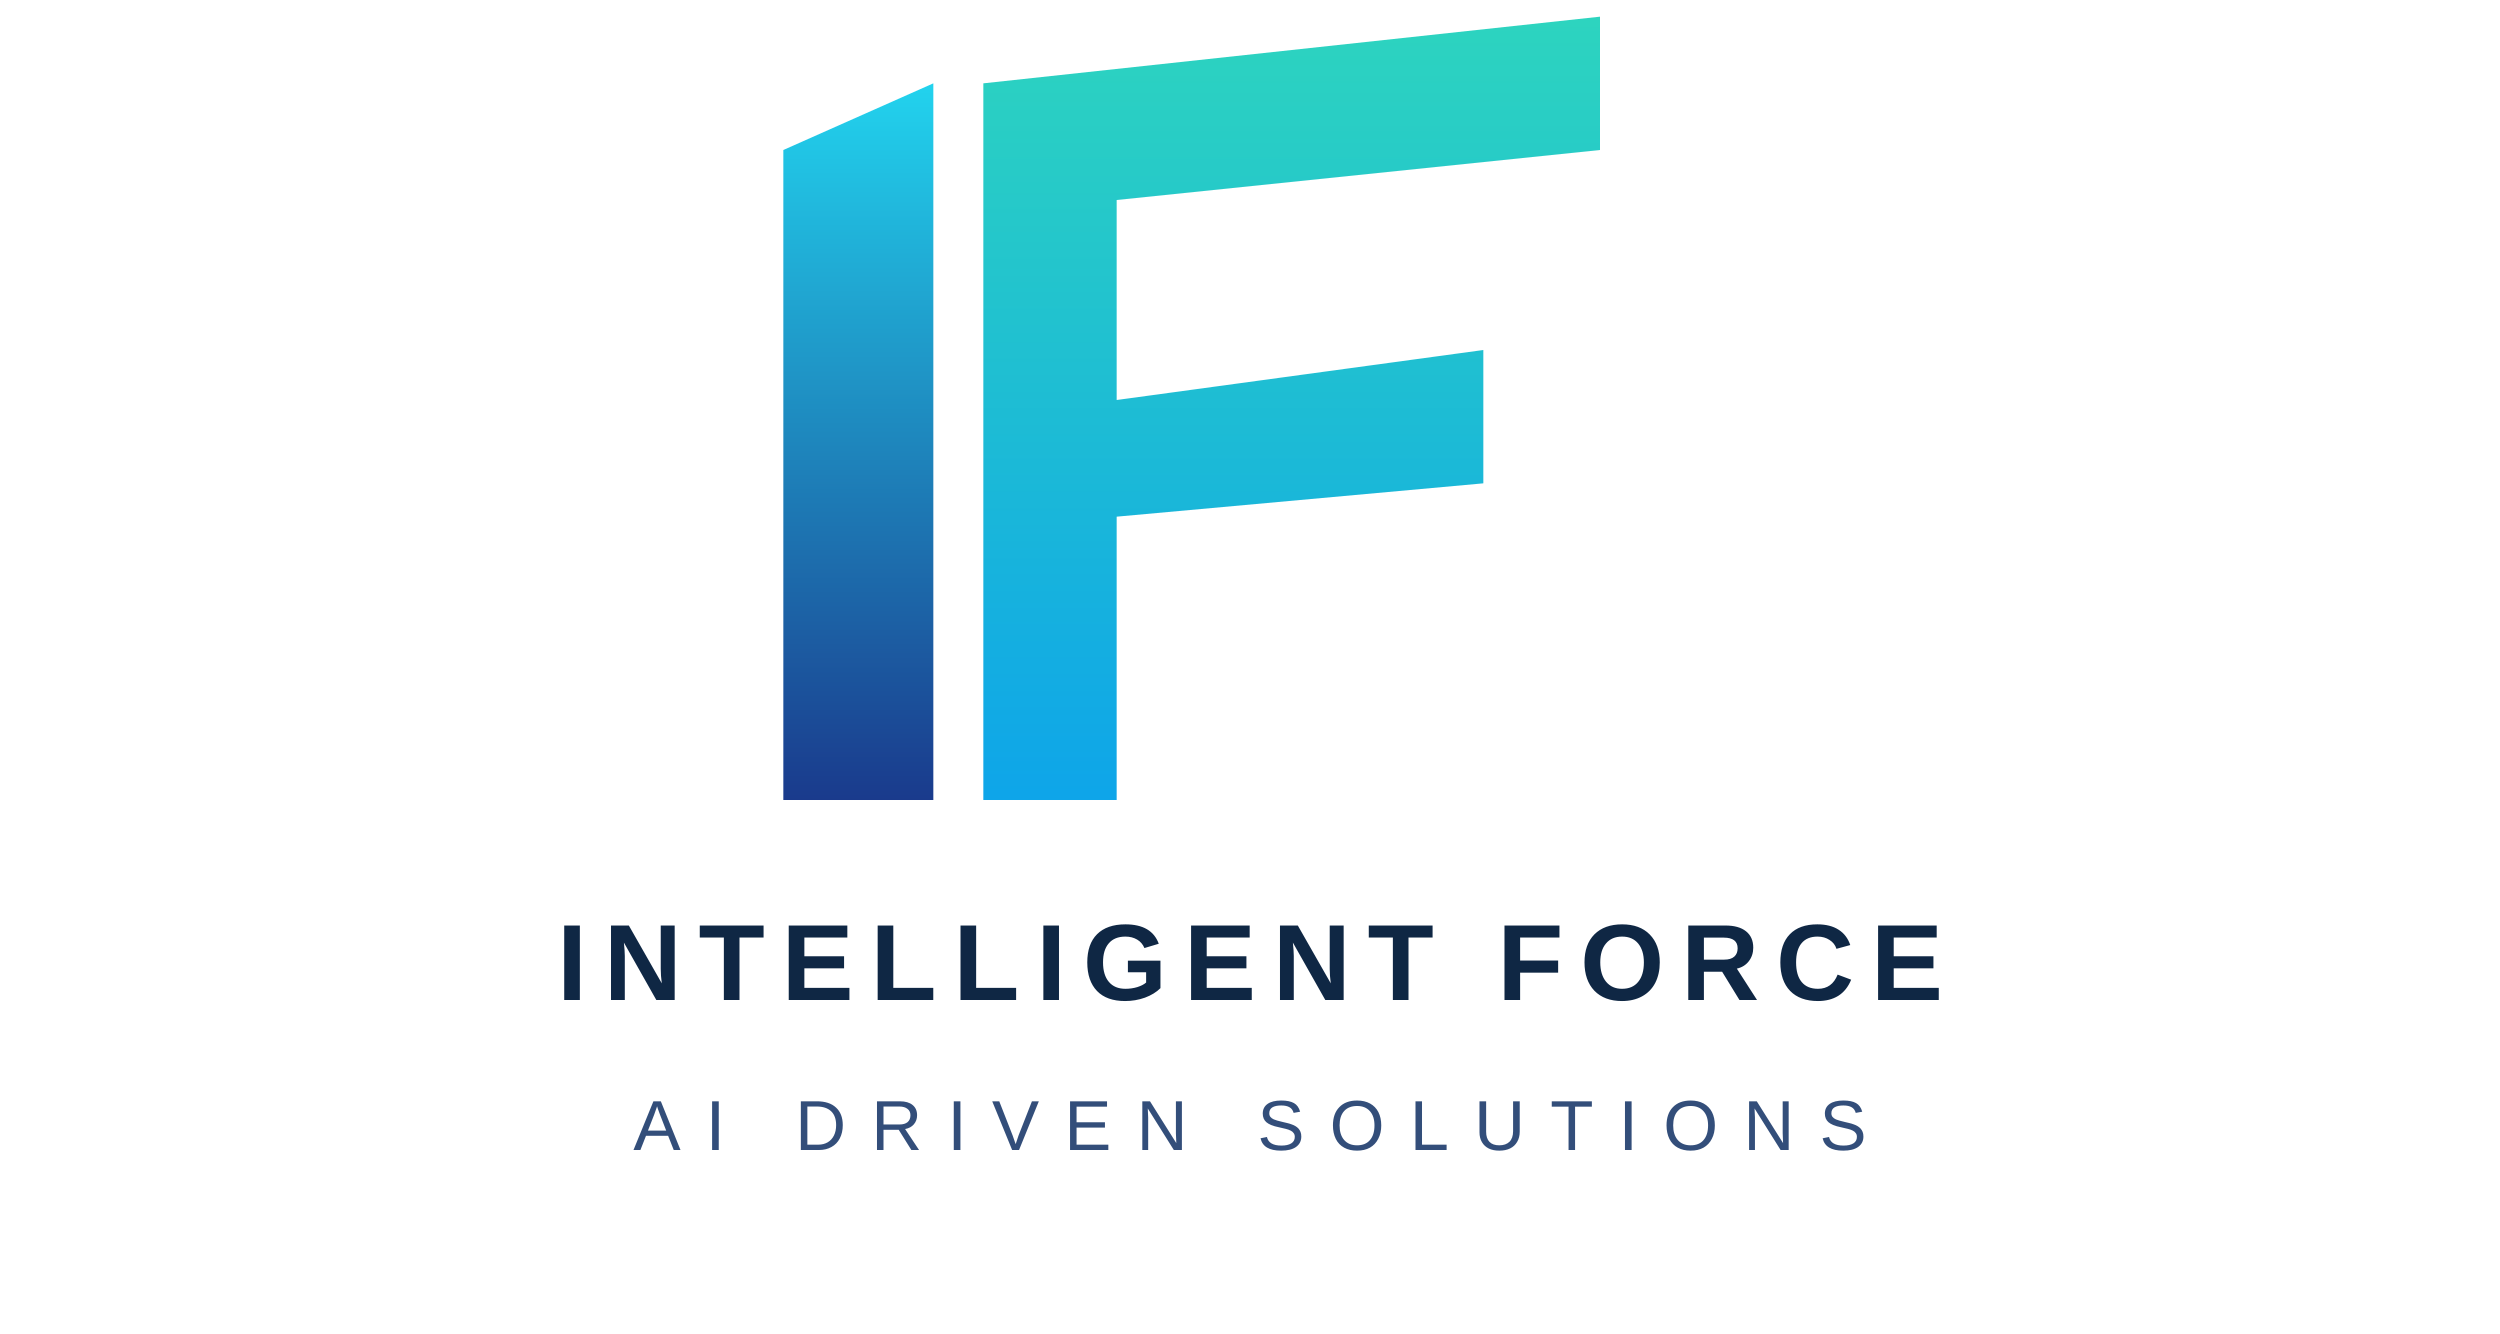
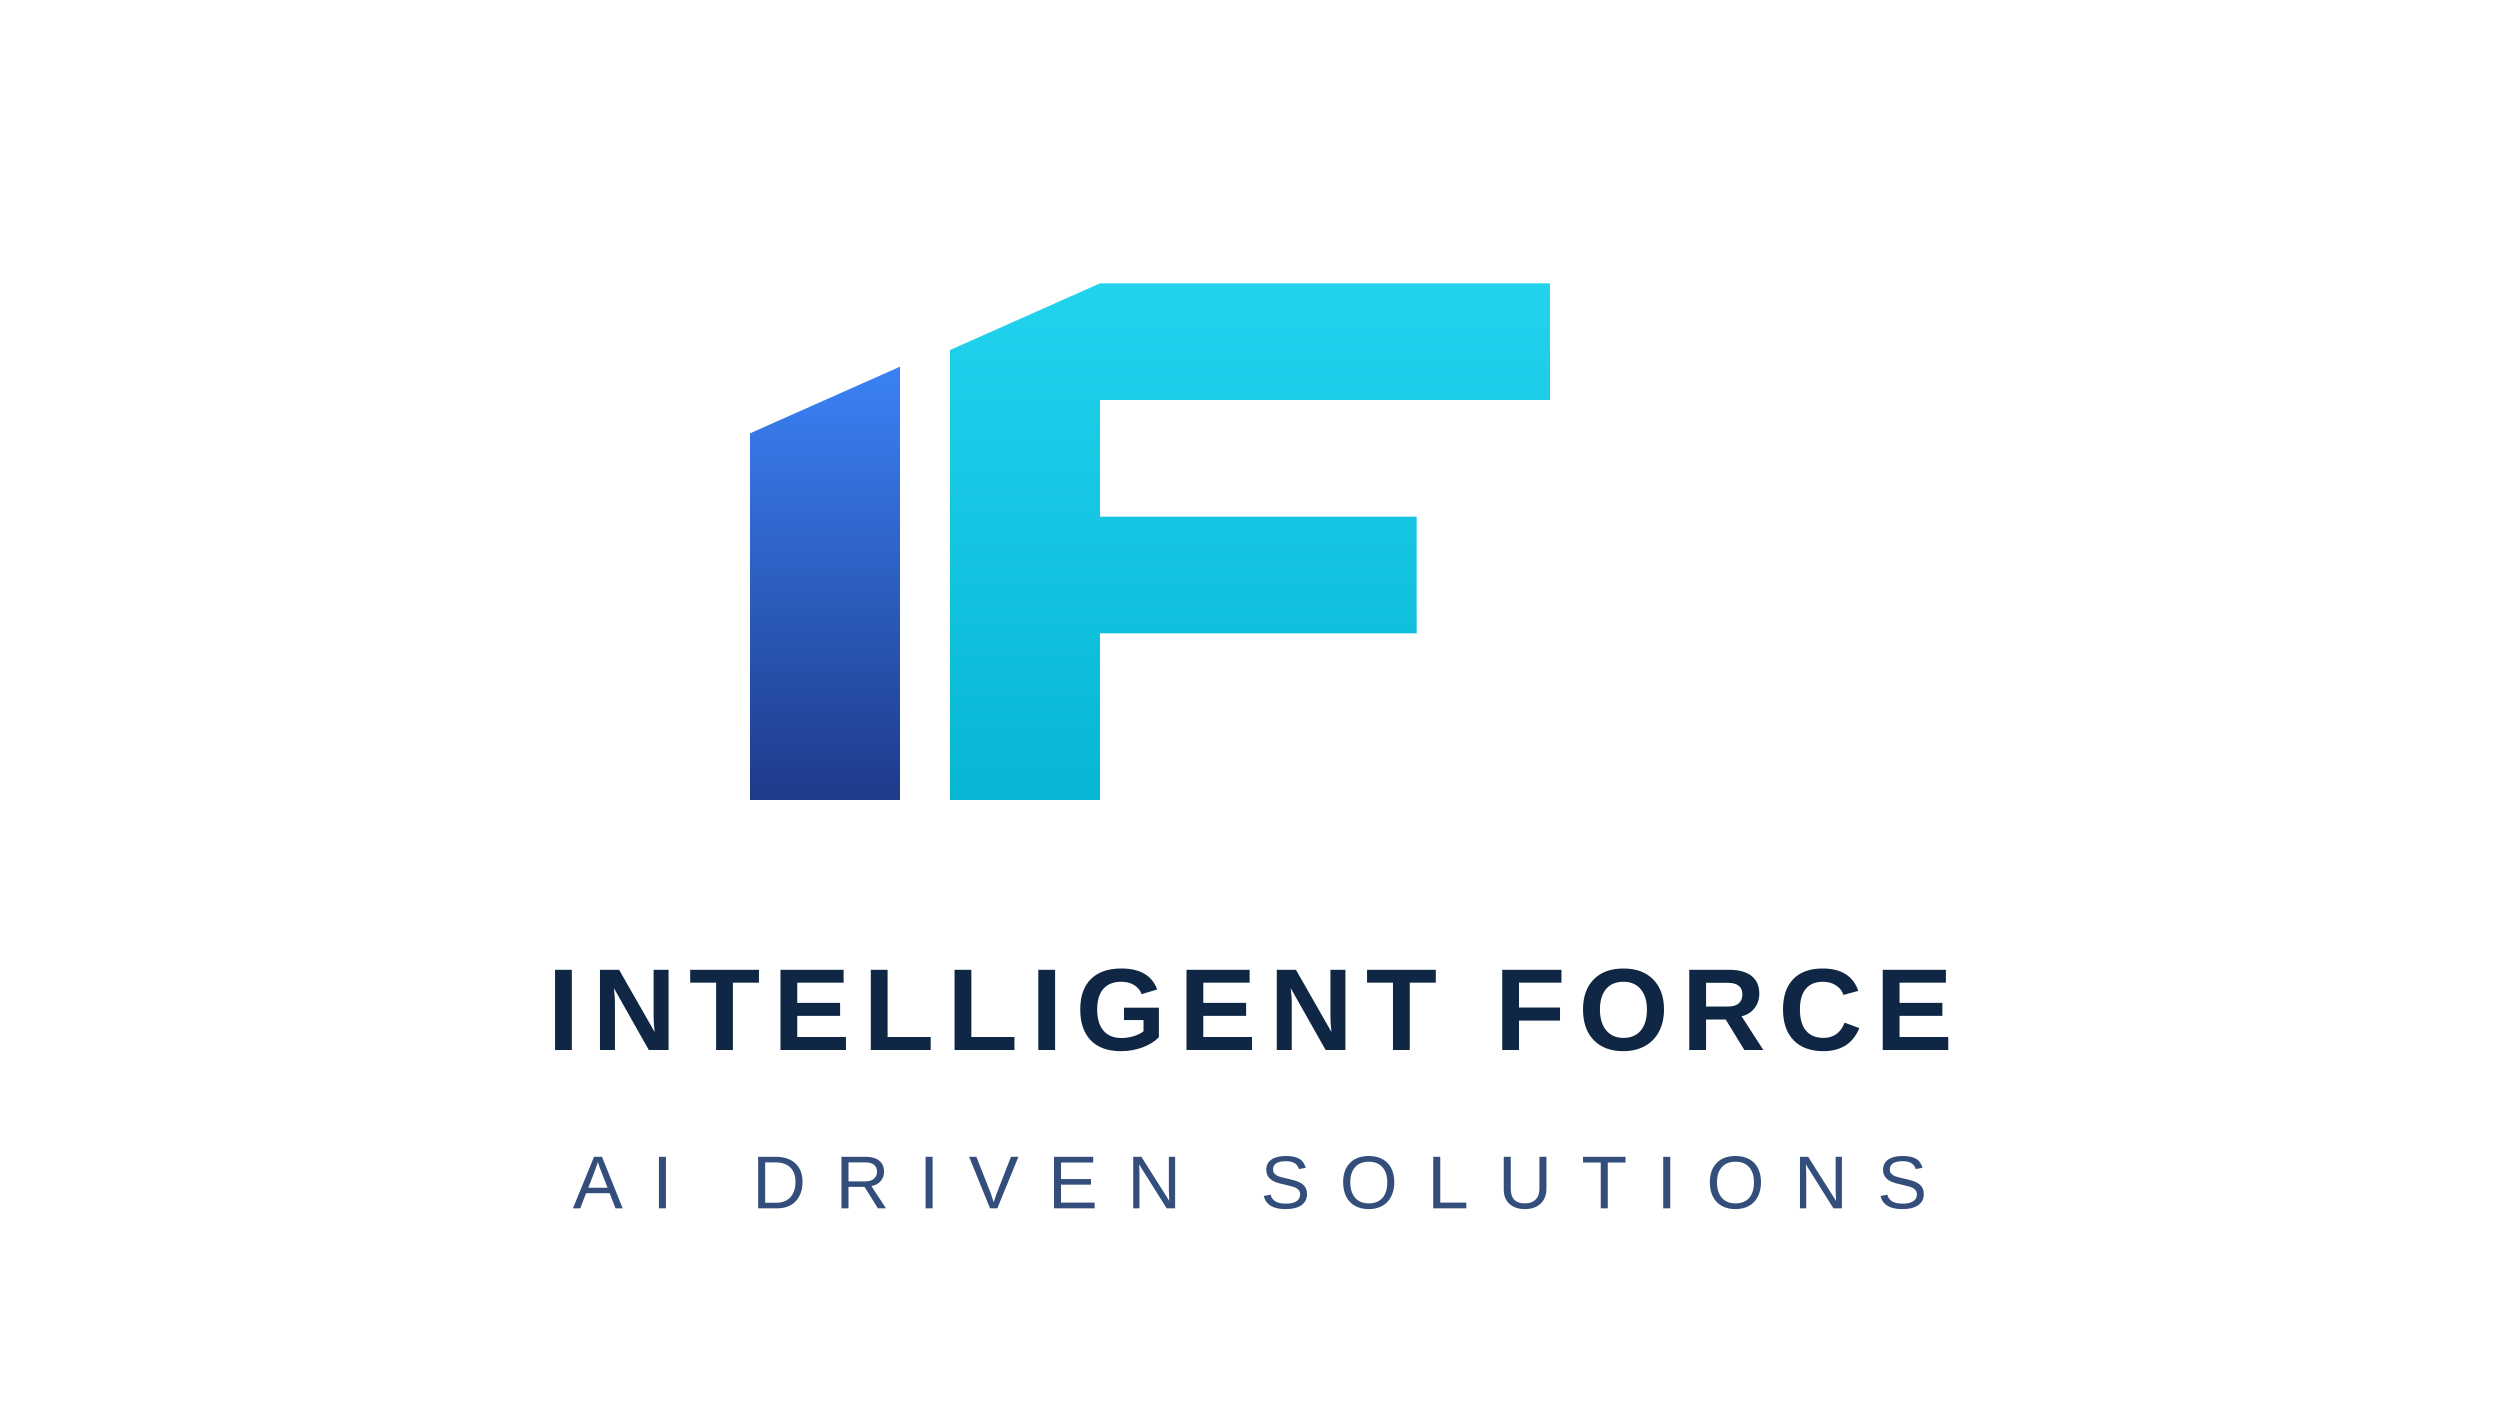
- <svg xmlns="http://www.w3.org/2000/svg" viewBox="0 0 300 160" fill="none">
+ <svg xmlns="http://www.w3.org/2000/svg" viewBox="0 0 300 170" fill="none">
  <defs>
-     <linearGradient id="gradI" x1="0" y1="1" x2="0" y2="0">
-       <stop offset="0%" stop-color="#1a3a8c" />
-       <stop offset="100%" stop-color="#22d3ee" />
+     <linearGradient id="gradI" x1="0" y1="0" x2="0" y2="1">
+       <stop offset="0%" stop-color="#3b82f6" />
+       <stop offset="100%" stop-color="#1e3a8a" />
    </linearGradient>
-     <linearGradient id="gradF" x1="0" y1="1" x2="0" y2="0">
-       <stop offset="0%" stop-color="#0ea5e9" />
-       <stop offset="100%" stop-color="#2dd4bf" />
+     <linearGradient id="gradF" x1="0" y1="0" x2="0" y2="1">
+       <stop offset="0%" stop-color="#22d3ee" />
+       <stop offset="100%" stop-color="#06b6d4" />
    </linearGradient>
  </defs>
-   <polygon points="94,18 112,10 112,96 94,96" fill="url(#gradI)" />
-   <polygon points="     118,10     192,2     192,18     134,24     134,48     178,42     178,58     134,62     134,96     118,96   " fill="url(#gradF)" />
-   <text x="150" y="120" font-family="Arial, Helvetica, sans-serif" font-size="13" font-weight="700" fill="#0f2744" text-anchor="middle" letter-spacing="2">INTELLIGENT FORCE</text>
-   <text x="150" y="138" font-family="Arial, Helvetica, sans-serif" font-size="8.5" font-weight="400" fill="#334e7a" text-anchor="middle" letter-spacing="3">AI DRIVEN SOLUTIONS</text>
+   <polygon points="90,52  108,44  108,96  90,96" fill="url(#gradI)" />
+   <polygon points="     114,42     132,34     132,34     186,34     186,48     132,48     132,62     170,62     170,76     132,76     132,96     114,96   " fill="url(#gradF)" />
+   <text x="150" y="126" font-family="Arial Black, Arial, sans-serif" font-size="14" font-weight="900" fill="#0f2744" text-anchor="middle" letter-spacing="1.5">INTELLIGENT FORCE</text>
+   <text x="150" y="145" font-family="Arial, Helvetica, sans-serif" font-size="9" font-weight="400" fill="#334e7a" text-anchor="middle" letter-spacing="3.5">AI DRIVEN SOLUTIONS</text>
</svg>
